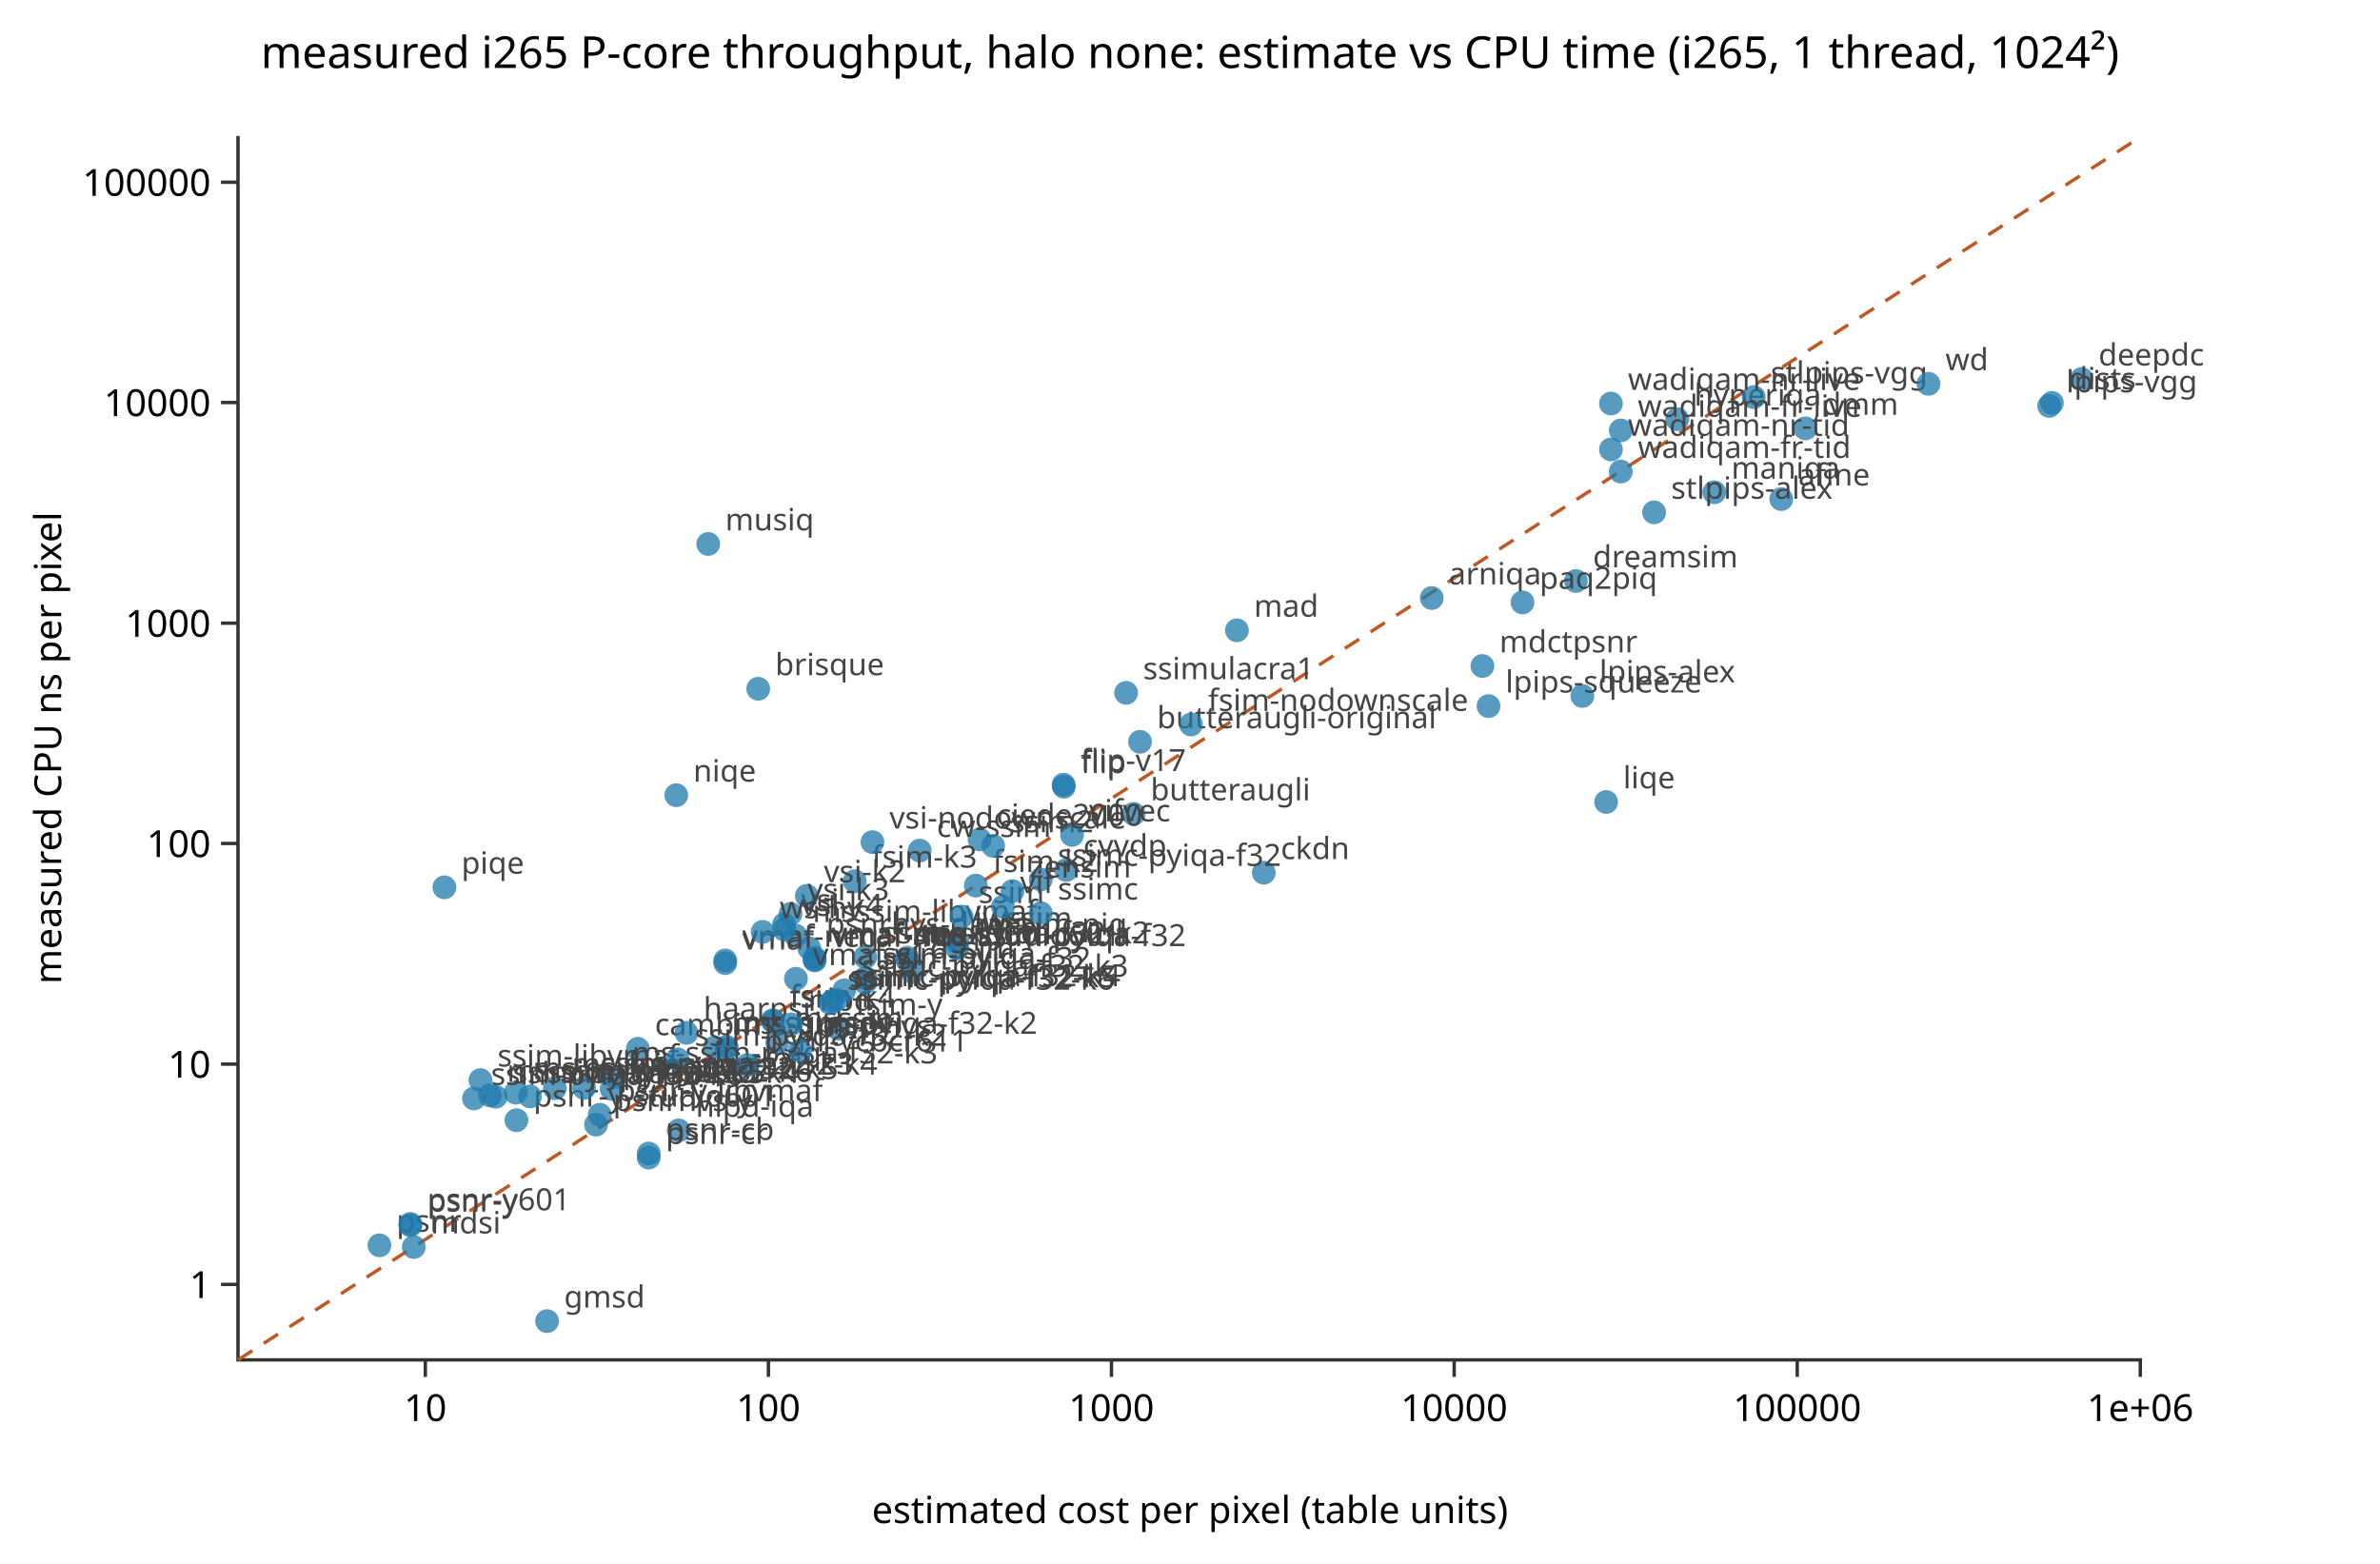
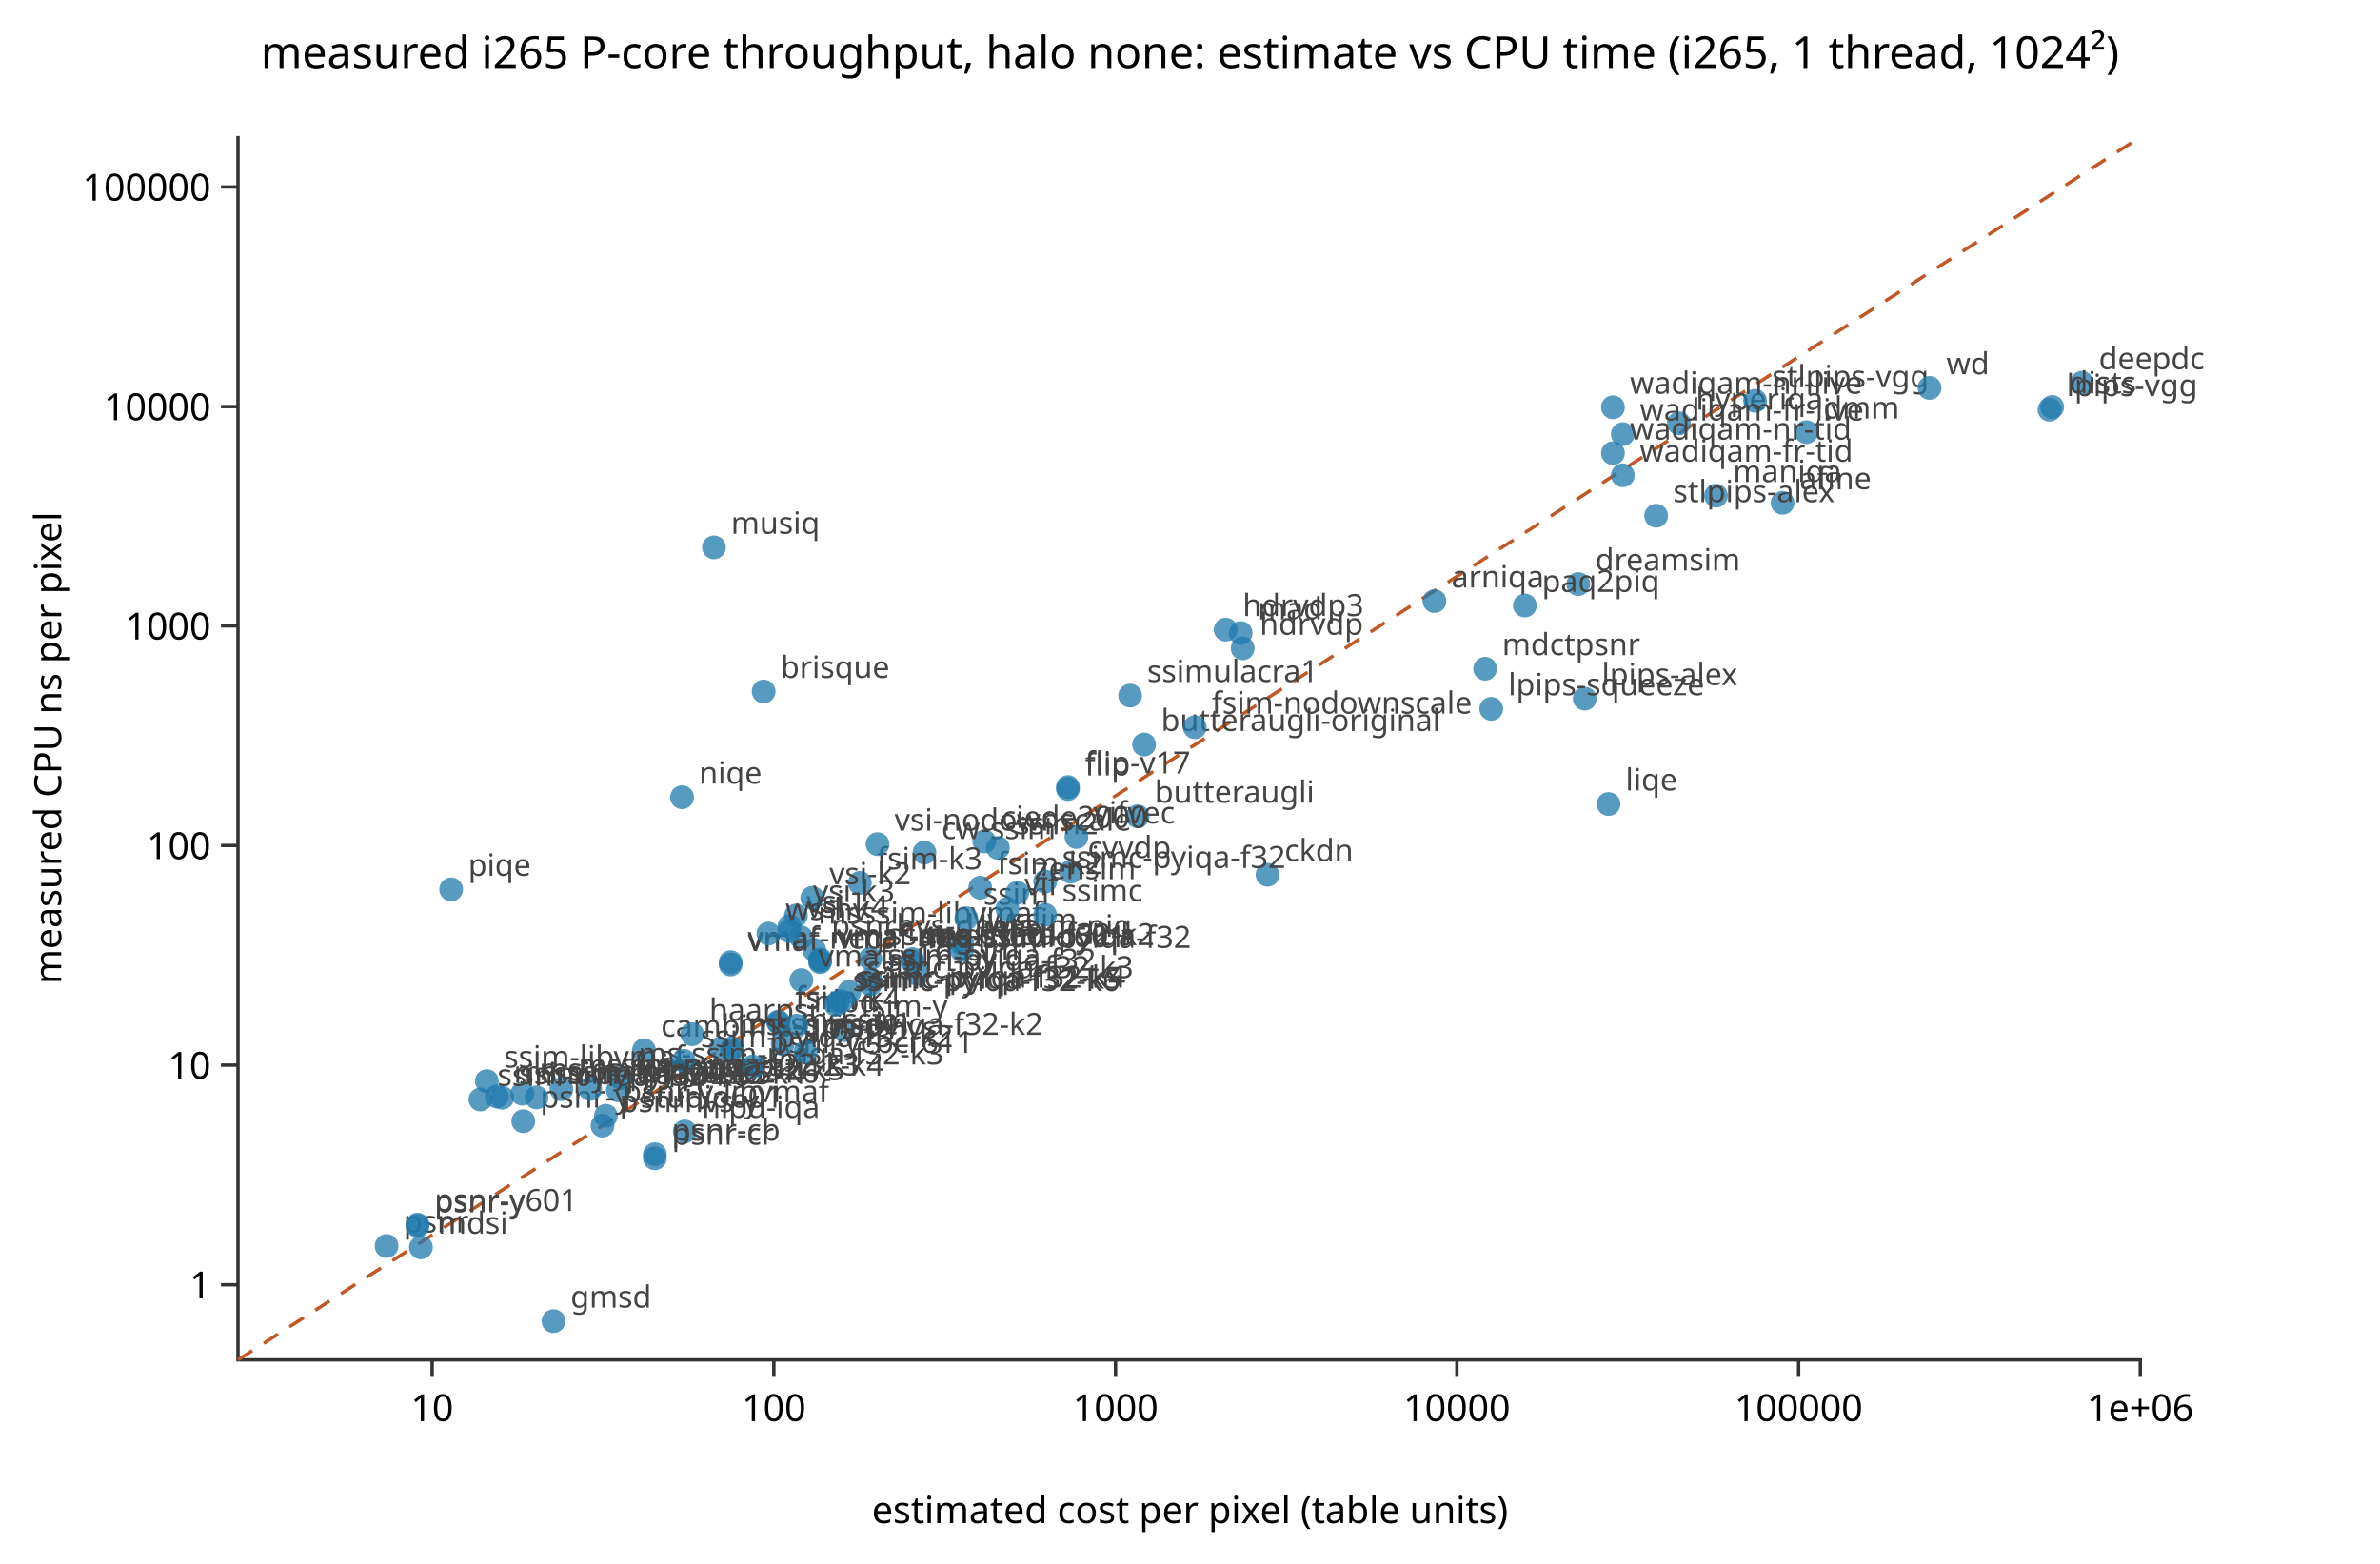
<svg xmlns="http://www.w3.org/2000/svg" viewBox="0 0 700 460" font-family="sans-serif" font-size="11">
  <rect width="700" height="460" fill="white" />
  <text x="350" y="20" text-anchor="middle" font-size="13">measured i265 P-core throughput, halo none: estimate vs CPU time (i265, 1 thread, 1024²)</text>
  <path d="M70 40V400H630" fill="none" stroke="#333" />
-   <path d="M125.1 400v5" stroke="#333" />
-   <text x="125.1" y="418" text-anchor="middle">10</text>
-   <path d="M226.0 400v5" stroke="#333" />
-   <text x="226.0" y="418" text-anchor="middle">100</text>
-   <path d="M326.9 400v5" stroke="#333" />
-   <text x="326.9" y="418" text-anchor="middle">1000</text>
-   <path d="M427.7 400v5" stroke="#333" />
-   <text x="427.7" y="418" text-anchor="middle">10000</text>
-   <path d="M528.6 400v5" stroke="#333" />
-   <text x="528.6" y="418" text-anchor="middle">100000</text>
+   <path d="M127.1 400v5" stroke="#333" />
+   <text x="127.1" y="418" text-anchor="middle">10</text>
+   <path d="M227.6 400v5" stroke="#333" />
+   <text x="227.6" y="418" text-anchor="middle">100</text>
+   <path d="M328.1 400v5" stroke="#333" />
+   <text x="328.1" y="418" text-anchor="middle">1000</text>
+   <path d="M428.5 400v5" stroke="#333" />
+   <text x="428.5" y="418" text-anchor="middle">10000</text>
+   <path d="M529.0 400v5" stroke="#333" />
+   <text x="529.0" y="418" text-anchor="middle">100000</text>
  <path d="M629.5 400v5" stroke="#333" />
  <text x="629.5" y="418" text-anchor="middle">1e+06</text>
-   <path d="M65 377.8h5" stroke="#333" />
-   <text x="62" y="381.8" text-anchor="end">1</text>
-   <path d="M65 313.0h5" stroke="#333" />
-   <text x="62" y="317.0" text-anchor="end">10</text>
-   <path d="M65 248.1h5" stroke="#333" />
-   <text x="62" y="252.1" text-anchor="end">100</text>
-   <path d="M65 183.3h5" stroke="#333" />
-   <text x="62" y="187.3" text-anchor="end">1000</text>
-   <path d="M65 118.4h5" stroke="#333" />
-   <text x="62" y="122.4" text-anchor="end">10000</text>
-   <path d="M65 53.6h5" stroke="#333" />
-   <text x="62" y="57.6" text-anchor="end">100000</text>
+   <path d="M65 377.9h5" stroke="#333" />
+   <text x="62" y="381.9" text-anchor="end">1</text>
+   <path d="M65 313.3h5" stroke="#333" />
+   <text x="62" y="317.3" text-anchor="end">10</text>
+   <path d="M65 248.7h5" stroke="#333" />
+   <text x="62" y="252.7" text-anchor="end">100</text>
+   <path d="M65 184.1h5" stroke="#333" />
+   <text x="62" y="188.1" text-anchor="end">1000</text>
+   <path d="M65 119.6h5" stroke="#333" />
+   <text x="62" y="123.6" text-anchor="end">10000</text>
+   <path d="M65 55.0h5" stroke="#333" />
+   <text x="62" y="59.0" text-anchor="end">100000</text>
  <path d="M70.0 400.0L630.0 40.0" stroke="#bf5825" stroke-dasharray="5 4" />
-   <circle cx="523.9" cy="146.8" r="3.5" fill="#2179ac" fill-opacity=".75" />
-   <text x="528.9" y="142.8" font-size="9" fill="#444">afine</text>
-   <circle cx="421.1" cy="175.9" r="3.5" fill="#2179ac" fill-opacity=".75" />
-   <text x="426.1" y="171.9" font-size="9" fill="#444">arniqa</text>
-   <circle cx="223.0" cy="202.6" r="3.5" fill="#2179ac" fill-opacity=".75" />
-   <text x="228.0" y="198.6" font-size="9" fill="#444">brisque</text>
-   <circle cx="333.4" cy="239.4" r="3.5" fill="#2179ac" fill-opacity=".75" />
-   <text x="338.4" y="235.4" font-size="9" fill="#444">butteraugli</text>
-   <circle cx="335.3" cy="218.2" r="3.5" fill="#2179ac" fill-opacity=".75" />
-   <text x="340.3" y="214.2" font-size="9" fill="#444">butteraugli-original</text>
-   <circle cx="187.6" cy="308.5" r="3.5" fill="#2179ac" fill-opacity=".75" />
-   <text x="192.6" y="304.5" font-size="9" fill="#444">cambi</text>
-   <circle cx="288.1" cy="246.9" r="3.5" fill="#2179ac" fill-opacity=".75" />
-   <text x="293.1" y="242.9" font-size="9" fill="#444">ciede2000</text>
-   <circle cx="371.7" cy="256.7" r="3.5" fill="#2179ac" fill-opacity=".75" />
-   <text x="376.7" y="252.7" font-size="9" fill="#444">ckdn</text>
-   <circle cx="313.6" cy="255.9" r="3.5" fill="#2179ac" fill-opacity=".75" />
-   <text x="318.6" y="251.9" font-size="9" fill="#444">cvvdp</text>
-   <circle cx="270.5" cy="250.2" r="3.5" fill="#2179ac" fill-opacity=".75" />
-   <text x="275.5" y="246.2" font-size="9" fill="#444">cw-ssim</text>
-   <circle cx="612.2" cy="111.5" r="3.5" fill="#2179ac" fill-opacity=".75" />
-   <text x="617.2" y="107.5" font-size="9" fill="#444">deepdc</text>
-   <circle cx="603.5" cy="118.5" r="3.5" fill="#2179ac" fill-opacity=".75" />
-   <text x="608.5" y="114.5" font-size="9" fill="#444">dists</text>
-   <circle cx="531.0" cy="126.0" r="3.5" fill="#2179ac" fill-opacity=".75" />
-   <text x="536.0" y="122.0" font-size="9" fill="#444">dmm</text>
-   <circle cx="463.5" cy="170.9" r="3.5" fill="#2179ac" fill-opacity=".75" />
-   <text x="468.5" y="166.9" font-size="9" fill="#444">dreamsim</text>
-   <circle cx="268.5" cy="286.0" r="3.5" fill="#2179ac" fill-opacity=".75" />
-   <text x="273.5" y="282.0" font-size="9" fill="#444">dssim</text>
-   <circle cx="312.9" cy="231.4" r="3.5" fill="#2179ac" fill-opacity=".75" />
-   <text x="317.9" y="227.4" font-size="9" fill="#444">flip</text>
-   <circle cx="312.8" cy="230.8" r="3.5" fill="#2179ac" fill-opacity=".75" />
-   <text x="317.8" y="226.8" font-size="9" fill="#444">flip-v17</text>
-   <circle cx="227.3" cy="300.1" r="3.5" fill="#2179ac" fill-opacity=".75" />
-   <text x="232.3" y="296.1" font-size="9" fill="#444">fsim</text>
-   <circle cx="287.0" cy="260.5" r="3.5" fill="#2179ac" fill-opacity=".75" />
-   <text x="292.0" y="256.5" font-size="9" fill="#444">fsim-k2</text>
-   <circle cx="251.4" cy="259.2" r="3.5" fill="#2179ac" fill-opacity=".75" />
-   <text x="256.4" y="255.2" font-size="9" fill="#444">fsim-k3</text>
-   <circle cx="227.3" cy="300.4" r="3.5" fill="#2179ac" fill-opacity=".75" />
-   <text x="232.3" y="296.4" font-size="9" fill="#444">fsim-k4</text>
-   <circle cx="350.3" cy="213.1" r="3.5" fill="#2179ac" fill-opacity=".75" />
-   <text x="355.3" y="209.1" font-size="9" fill="#444">fsim-nodownscale</text>
-   <circle cx="246.6" cy="302.6" r="3.5" fill="#2179ac" fill-opacity=".75" />
-   <text x="251.6" y="298.6" font-size="9" fill="#444">fsim-y</text>
-   <circle cx="160.9" cy="388.6" r="3.5" fill="#2179ac" fill-opacity=".75" />
-   <text x="165.9" y="384.6" font-size="9" fill="#444">gmsd</text>
-   <circle cx="201.9" cy="303.8" r="3.5" fill="#2179ac" fill-opacity=".75" />
-   <text x="206.9" y="299.8" font-size="9" fill="#444">haarpsi</text>
-   <circle cx="179.9" cy="320.3" r="3.5" fill="#2179ac" fill-opacity=".75" />
-   <text x="184.9" y="316.3" font-size="9" fill="#444">haarpsi-y</text>
-   <circle cx="493.3" cy="123.3" r="3.5" fill="#2179ac" fill-opacity=".75" />
-   <text x="498.3" y="119.3" font-size="9" fill="#444">hyperiqa</text>
-   <circle cx="281.6" cy="277.2" r="3.5" fill="#2179ac" fill-opacity=".75" />
-   <text x="286.6" y="273.2" font-size="9" fill="#444">iwssim</text>
-   <circle cx="281.5" cy="279.0" r="3.5" fill="#2179ac" fill-opacity=".75" />
-   <text x="286.5" y="275.0" font-size="9" fill="#444">iwssim-piq</text>
-   <circle cx="472.4" cy="235.9" r="3.5" fill="#2179ac" fill-opacity=".75" />
-   <text x="477.4" y="231.9" font-size="9" fill="#444">liqe</text>
-   <circle cx="465.4" cy="204.7" r="3.5" fill="#2179ac" fill-opacity=".75" />
-   <text x="470.4" y="200.7" font-size="9" fill="#444">lpips-alex</text>
-   <circle cx="437.8" cy="207.7" r="3.5" fill="#2179ac" fill-opacity=".75" />
-   <text x="442.8" y="203.7" font-size="9" fill="#444">lpips-squeeze</text>
-   <circle cx="602.7" cy="119.4" r="3.5" fill="#2179ac" fill-opacity=".75" />
-   <text x="607.7" y="115.4" font-size="9" fill="#444">lpips-vgg</text>
-   <circle cx="363.8" cy="185.4" r="3.5" fill="#2179ac" fill-opacity=".75" />
-   <text x="368.8" y="181.4" font-size="9" fill="#444">mad</text>
-   <circle cx="504.2" cy="144.8" r="3.5" fill="#2179ac" fill-opacity=".75" />
-   <text x="509.2" y="140.8" font-size="9" fill="#444">maniqa</text>
-   <circle cx="436.0" cy="195.9" r="3.5" fill="#2179ac" fill-opacity=".75" />
-   <text x="441.0" y="191.9" font-size="9" fill="#444">mdctpsnr</text>
-   <circle cx="121.7" cy="366.8" r="3.5" fill="#2179ac" fill-opacity=".75" />
-   <text x="126.7" y="362.8" font-size="9" fill="#444">mdsi</text>
-   <circle cx="213.7" cy="308.5" r="3.5" fill="#2179ac" fill-opacity=".75" />
-   <text x="218.7" y="304.5" font-size="9" fill="#444">ms-gmsd</text>
-   <circle cx="213.7" cy="307.9" r="3.5" fill="#2179ac" fill-opacity=".75" />
-   <text x="218.7" y="303.9" font-size="9" fill="#444">ms-gmsdc</text>
-   <circle cx="266.8" cy="281.7" r="3.5" fill="#2179ac" fill-opacity=".75" />
-   <text x="271.8" y="277.7" font-size="9" fill="#444">ms-ssim-pyiqa</text>
-   <circle cx="266.8" cy="282.3" r="3.5" fill="#2179ac" fill-opacity=".75" />
-   <text x="271.8" y="278.3" font-size="9" fill="#444">ms-ssim-pyiqa-f32</text>
-   <circle cx="210.2" cy="308.1" r="3.5" fill="#2179ac" fill-opacity=".75" />
-   <text x="215.2" y="304.1" font-size="9" fill="#444">ms-ssim-pyiqa-f32-k2</text>
-   <circle cx="180.9" cy="316.8" r="3.5" fill="#2179ac" fill-opacity=".75" />
-   <text x="185.9" y="312.8" font-size="9" fill="#444">ms-ssim-pyiqa-f32-k3</text>
-   <circle cx="163.2" cy="320.1" r="3.5" fill="#2179ac" fill-opacity=".75" />
-   <text x="168.2" y="316.1" font-size="9" fill="#444">ms-ssim-pyiqa-f32-k4</text>
-   <circle cx="151.7" cy="321.4" r="3.5" fill="#2179ac" fill-opacity=".75" />
-   <text x="156.7" y="317.4" font-size="9" fill="#444">ms-ssim-pyiqa-f32-k5</text>
-   <circle cx="144.1" cy="322.2" r="3.5" fill="#2179ac" fill-opacity=".75" />
-   <text x="149.1" y="318.2" font-size="9" fill="#444">ms-ssim-pyiqa-f32-k6</text>
-   <circle cx="228.6" cy="306.7" r="3.5" fill="#2179ac" fill-opacity=".75" />
-   <text x="233.6" y="302.7" font-size="9" fill="#444">msssim</text>
-   <circle cx="234.0" cy="275.2" r="3.5" fill="#2179ac" fill-opacity=".75" />
-   <text x="239.0" y="271.2" font-size="9" fill="#444">msssim-libvmaf</text>
-   <circle cx="208.3" cy="160.0" r="3.5" fill="#2179ac" fill-opacity=".75" />
-   <text x="213.3" y="156.0" font-size="9" fill="#444">musiq</text>
-   <circle cx="198.9" cy="233.9" r="3.5" fill="#2179ac" fill-opacity=".75" />
-   <text x="203.9" y="229.9" font-size="9" fill="#444">niqe</text>
-   <circle cx="232.7" cy="301.3" r="3.5" fill="#2179ac" fill-opacity=".75" />
-   <text x="237.7" y="297.3" font-size="9" fill="#444">nlpd</text>
-   <circle cx="199.6" cy="332.5" r="3.5" fill="#2179ac" fill-opacity=".75" />
-   <text x="204.6" y="328.5" font-size="9" fill="#444">nlpd-iqa</text>
-   <circle cx="447.8" cy="177.2" r="3.5" fill="#2179ac" fill-opacity=".75" />
-   <text x="452.8" y="173.2" font-size="9" fill="#444">paq2piq</text>
-   <circle cx="130.7" cy="261.0" r="3.5" fill="#2179ac" fill-opacity=".75" />
-   <text x="135.7" y="257.0" font-size="9" fill="#444">piqe</text>
-   <circle cx="111.6" cy="366.3" r="3.5" fill="#2179ac" fill-opacity=".75" />
-   <text x="116.6" y="362.3" font-size="9" fill="#444">psnr</text>
-   <circle cx="190.8" cy="339.3" r="3.5" fill="#2179ac" fill-opacity=".75" />
-   <text x="195.8" y="335.3" font-size="9" fill="#444">psnr-cb</text>
-   <circle cx="190.8" cy="340.5" r="3.5" fill="#2179ac" fill-opacity=".75" />
-   <text x="195.8" y="336.5" font-size="9" fill="#444">psnr-cr</text>
-   <circle cx="120.7" cy="360.4" r="3.5" fill="#2179ac" fill-opacity=".75" />
-   <text x="125.7" y="356.4" font-size="9" fill="#444">psnr-y</text>
-   <circle cx="176.4" cy="327.9" r="3.5" fill="#2179ac" fill-opacity=".75" />
-   <text x="181.4" y="323.9" font-size="9" fill="#444">psnr-y-libvmaf</text>
-   <circle cx="151.9" cy="329.5" r="3.5" fill="#2179ac" fill-opacity=".75" />
-   <text x="156.9" y="325.5" font-size="9" fill="#444">psnr-y-studio601</text>
-   <circle cx="120.7" cy="360.0" r="3.5" fill="#2179ac" fill-opacity=".75" />
-   <text x="125.7" y="356.0" font-size="9" fill="#444">psnr-y601</text>
-   <circle cx="219.8" cy="313.3" r="3.5" fill="#2179ac" fill-opacity=".75" />
-   <text x="224.8" y="309.3" font-size="9" fill="#444">psnr-ycbcr611</text>
-   <circle cx="235.3" cy="309.0" r="3.5" fill="#2179ac" fill-opacity=".75" />
-   <text x="240.3" y="305.0" font-size="9" fill="#444">psnrhvs</text>
-   <circle cx="238.0" cy="278.9" r="3.5" fill="#2179ac" fill-opacity=".75" />
-   <text x="243.0" y="274.9" font-size="9" fill="#444">psnrhvs-daala</text>
-   <circle cx="175.3" cy="330.8" r="3.5" fill="#2179ac" fill-opacity=".75" />
-   <text x="180.3" y="326.8" font-size="9" fill="#444">psnrhvs-y</text>
-   <circle cx="282.8" cy="269.6" r="3.5" fill="#2179ac" fill-opacity=".75" />
-   <text x="287.8" y="265.6" font-size="9" fill="#444">ssim</text>
-   <circle cx="141.3" cy="317.7" r="3.5" fill="#2179ac" fill-opacity=".75" />
-   <text x="146.3" y="313.7" font-size="9" fill="#444">ssim-libvmaf</text>
-   <circle cx="254.5" cy="287.7" r="3.5" fill="#2179ac" fill-opacity=".75" />
-   <text x="259.5" y="283.7" font-size="9" fill="#444">ssim-pyiqa</text>
-   <circle cx="254.5" cy="289.0" r="3.5" fill="#2179ac" fill-opacity=".75" />
-   <text x="259.5" y="285.0" font-size="9" fill="#444">ssim-pyiqa-f32</text>
-   <circle cx="199.3" cy="311.6" r="3.5" fill="#2179ac" fill-opacity=".75" />
-   <text x="204.3" y="307.6" font-size="9" fill="#444">ssim-pyiqa-f32-k2</text>
-   <circle cx="171.8" cy="320.0" r="3.5" fill="#2179ac" fill-opacity=".75" />
-   <text x="176.8" y="316.0" font-size="9" fill="#444">ssim-pyiqa-f32-k3</text>
-   <circle cx="155.9" cy="322.5" r="3.5" fill="#2179ac" fill-opacity=".75" />
-   <text x="160.9" y="318.5" font-size="9" fill="#444">ssim-pyiqa-f32-k4</text>
-   <circle cx="145.8" cy="322.6" r="3.5" fill="#2179ac" fill-opacity=".75" />
-   <text x="150.8" y="318.6" font-size="9" fill="#444">ssim-pyiqa-f32-k5</text>
-   <circle cx="139.4" cy="323.1" r="3.5" fill="#2179ac" fill-opacity=".75" />
-   <text x="144.4" y="319.1" font-size="9" fill="#444">ssim-pyiqa-f32-k6</text>
-   <circle cx="292.1" cy="248.8" r="3.5" fill="#2179ac" fill-opacity=".75" />
-   <text x="297.1" y="244.8" font-size="9" fill="#444">ssim2</text>
-   <circle cx="306.1" cy="268.6" r="3.5" fill="#2179ac" fill-opacity=".75" />
-   <text x="311.1" y="264.6" font-size="9" fill="#444">ssimc</text>
-   <circle cx="306.1" cy="258.7" r="3.5" fill="#2179ac" fill-opacity=".75" />
-   <text x="311.1" y="254.7" font-size="9" fill="#444">ssimc-pyiqa-f32</text>
-   <circle cx="254.5" cy="281.5" r="3.5" fill="#2179ac" fill-opacity=".75" />
-   <text x="259.5" y="277.5" font-size="9" fill="#444">ssimc-pyiqa-f32-k2</text>
-   <circle cx="248.3" cy="291.3" r="3.5" fill="#2179ac" fill-opacity=".75" />
-   <text x="253.3" y="287.3" font-size="9" fill="#444">ssimc-pyiqa-f32-k3</text>
-   <circle cx="246.0" cy="294.1" r="3.5" fill="#2179ac" fill-opacity=".75" />
-   <text x="251.0" y="290.1" font-size="9" fill="#444">ssimc-pyiqa-f32-k4</text>
-   <circle cx="244.8" cy="294.4" r="3.5" fill="#2179ac" fill-opacity=".75" />
-   <text x="249.8" y="290.4" font-size="9" fill="#444">ssimc-pyiqa-f32-k5</text>
-   <circle cx="244.2" cy="295.1" r="3.5" fill="#2179ac" fill-opacity=".75" />
-   <text x="249.2" y="291.1" font-size="9" fill="#444">ssimc-pyiqa-f32-k6</text>
-   <circle cx="331.2" cy="203.8" r="3.5" fill="#2179ac" fill-opacity=".75" />
-   <text x="336.2" y="199.8" font-size="9" fill="#444">ssimulacra1</text>
-   <circle cx="486.5" cy="150.7" r="3.5" fill="#2179ac" fill-opacity=".75" />
-   <text x="491.5" y="146.7" font-size="9" fill="#444">stlpips-alex</text>
-   <circle cx="515.8" cy="116.8" r="3.5" fill="#2179ac" fill-opacity=".75" />
-   <text x="520.8" y="112.8" font-size="9" fill="#444">stlpips-vgg</text>
-   <circle cx="295.0" cy="266.7" r="3.5" fill="#2179ac" fill-opacity=".75" />
-   <text x="300.0" y="262.7" font-size="9" fill="#444">vif</text>
-   <circle cx="315.3" cy="245.6" r="3.5" fill="#2179ac" fill-opacity=".75" />
-   <text x="320.3" y="241.6" font-size="9" fill="#444">vifvec</text>
-   <circle cx="213.3" cy="283.3" r="3.5" fill="#2179ac" fill-opacity=".75" />
-   <text x="218.3" y="279.3" font-size="9" fill="#444">vmaf</text>
-   <circle cx="239.6" cy="282.5" r="3.5" fill="#2179ac" fill-opacity=".75" />
-   <text x="244.6" y="278.5" font-size="9" fill="#444">vmaf-4k</text>
-   <circle cx="213.3" cy="282.5" r="3.5" fill="#2179ac" fill-opacity=".75" />
-   <text x="218.3" y="278.5" font-size="9" fill="#444">vmaf-neg</text>
-   <circle cx="239.6" cy="282.2" r="3.5" fill="#2179ac" fill-opacity=".75" />
-   <text x="244.6" y="278.2" font-size="9" fill="#444">vmaf-neg-studio601</text>
-   <circle cx="239.6" cy="281.7" r="3.5" fill="#2179ac" fill-opacity=".75" />
-   <text x="244.6" y="277.7" font-size="9" fill="#444">vmaf-studio601</text>
-   <circle cx="234.1" cy="287.9" r="3.5" fill="#2179ac" fill-opacity=".75" />
-   <text x="239.1" y="283.9" font-size="9" fill="#444">vmaf-v1</text>
-   <circle cx="230.6" cy="271.9" r="3.5" fill="#2179ac" fill-opacity=".75" />
-   <text x="235.6" y="267.9" font-size="9" fill="#444">vsi</text>
-   <circle cx="237.3" cy="263.5" r="3.5" fill="#2179ac" fill-opacity=".75" />
-   <text x="242.3" y="259.5" font-size="9" fill="#444">vsi-k2</text>
-   <circle cx="232.5" cy="268.8" r="3.5" fill="#2179ac" fill-opacity=".75" />
-   <text x="237.5" y="264.8" font-size="9" fill="#444">vsi-k3</text>
-   <circle cx="230.6" cy="273.4" r="3.5" fill="#2179ac" fill-opacity=".75" />
-   <text x="235.6" y="269.4" font-size="9" fill="#444">vsi-k4</text>
-   <circle cx="256.6" cy="247.7" r="3.5" fill="#2179ac" fill-opacity=".75" />
-   <text x="261.6" y="243.7" font-size="9" fill="#444">vsi-nodownscale</text>
-   <circle cx="476.7" cy="126.6" r="3.5" fill="#2179ac" fill-opacity=".75" />
-   <text x="481.7" y="122.6" font-size="9" fill="#444">wadiqam-fr-live</text>
-   <circle cx="476.7" cy="138.7" r="3.5" fill="#2179ac" fill-opacity=".75" />
-   <text x="481.7" y="134.7" font-size="9" fill="#444">wadiqam-fr-tid</text>
-   <circle cx="473.8" cy="118.7" r="3.5" fill="#2179ac" fill-opacity=".75" />
-   <text x="478.8" y="114.7" font-size="9" fill="#444">wadiqam-nr-live</text>
-   <circle cx="473.8" cy="132.2" r="3.5" fill="#2179ac" fill-opacity=".75" />
-   <text x="478.8" y="128.2" font-size="9" fill="#444">wadiqam-nr-tid</text>
-   <circle cx="567.2" cy="112.9" r="3.5" fill="#2179ac" fill-opacity=".75" />
-   <text x="572.2" y="108.9" font-size="9" fill="#444">wd</text>
-   <circle cx="224.3" cy="274.1" r="3.5" fill="#2179ac" fill-opacity=".75" />
-   <text x="229.3" y="270.1" font-size="9" fill="#444">ws-hv</text>
-   <circle cx="297.8" cy="262.1" r="3.5" fill="#2179ac" fill-opacity=".75" />
-   <text x="302.8" y="258.1" font-size="9" fill="#444">zensim</text>
+   <circle cx="524.3" cy="147.9" r="3.5" fill="#2179ac" fill-opacity=".75" />
+   <text x="529.3" y="143.9" font-size="9" fill="#444">afine</text>
+   <circle cx="421.9" cy="176.8" r="3.5" fill="#2179ac" fill-opacity=".75" />
+   <text x="426.9" y="172.8" font-size="9" fill="#444">arniqa</text>
+   <circle cx="224.6" cy="203.4" r="3.5" fill="#2179ac" fill-opacity=".75" />
+   <text x="229.6" y="199.4" font-size="9" fill="#444">brisque</text>
+   <circle cx="334.6" cy="240.1" r="3.5" fill="#2179ac" fill-opacity=".75" />
+   <text x="339.6" y="236.1" font-size="9" fill="#444">butteraugli</text>
+   <circle cx="336.5" cy="219.0" r="3.5" fill="#2179ac" fill-opacity=".75" />
+   <text x="341.5" y="215.0" font-size="9" fill="#444">butteraugli-original</text>
+   <circle cx="189.4" cy="308.9" r="3.5" fill="#2179ac" fill-opacity=".75" />
+   <text x="194.4" y="304.9" font-size="9" fill="#444">cambi</text>
+   <circle cx="289.5" cy="247.5" r="3.5" fill="#2179ac" fill-opacity=".75" />
+   <text x="294.5" y="243.5" font-size="9" fill="#444">ciede2000</text>
+   <circle cx="372.8" cy="257.3" r="3.5" fill="#2179ac" fill-opacity=".75" />
+   <text x="377.8" y="253.3" font-size="9" fill="#444">ckdn</text>
+   <circle cx="314.9" cy="256.4" r="3.5" fill="#2179ac" fill-opacity=".75" />
+   <text x="319.9" y="252.4" font-size="9" fill="#444">cvvdp</text>
+   <circle cx="271.9" cy="250.8" r="3.5" fill="#2179ac" fill-opacity=".75" />
+   <text x="276.9" y="246.8" font-size="9" fill="#444">cw-ssim</text>
+   <circle cx="612.3" cy="112.6" r="3.5" fill="#2179ac" fill-opacity=".75" />
+   <text x="617.3" y="108.6" font-size="9" fill="#444">deepdc</text>
+   <circle cx="603.6" cy="119.7" r="3.5" fill="#2179ac" fill-opacity=".75" />
+   <text x="608.6" y="115.7" font-size="9" fill="#444">dists</text>
+   <circle cx="531.3" cy="127.1" r="3.5" fill="#2179ac" fill-opacity=".75" />
+   <text x="536.3" y="123.1" font-size="9" fill="#444">dmm</text>
+   <circle cx="464.2" cy="171.8" r="3.5" fill="#2179ac" fill-opacity=".75" />
+   <text x="469.2" y="167.8" font-size="9" fill="#444">dreamsim</text>
+   <circle cx="269.9" cy="286.5" r="3.5" fill="#2179ac" fill-opacity=".75" />
+   <text x="274.9" y="282.5" font-size="9" fill="#444">dssim</text>
+   <circle cx="314.1" cy="232.1" r="3.5" fill="#2179ac" fill-opacity=".75" />
+   <text x="319.1" y="228.1" font-size="9" fill="#444">flip</text>
+   <circle cx="314.1" cy="231.5" r="3.5" fill="#2179ac" fill-opacity=".75" />
+   <text x="319.1" y="227.5" font-size="9" fill="#444">flip-v17</text>
+   <circle cx="228.9" cy="300.5" r="3.5" fill="#2179ac" fill-opacity=".75" />
+   <text x="233.9" y="296.5" font-size="9" fill="#444">fsim</text>
+   <circle cx="288.3" cy="261.1" r="3.5" fill="#2179ac" fill-opacity=".75" />
+   <text x="293.3" y="257.1" font-size="9" fill="#444">fsim-k2</text>
+   <circle cx="252.9" cy="259.7" r="3.5" fill="#2179ac" fill-opacity=".75" />
+   <text x="257.9" y="255.7" font-size="9" fill="#444">fsim-k3</text>
+   <circle cx="228.9" cy="300.8" r="3.5" fill="#2179ac" fill-opacity=".75" />
+   <text x="233.9" y="296.8" font-size="9" fill="#444">fsim-k4</text>
+   <circle cx="351.4" cy="213.9" r="3.5" fill="#2179ac" fill-opacity=".75" />
+   <text x="356.4" y="209.9" font-size="9" fill="#444">fsim-nodownscale</text>
+   <circle cx="248.1" cy="303.0" r="3.5" fill="#2179ac" fill-opacity=".75" />
+   <text x="253.1" y="299.0" font-size="9" fill="#444">fsim-y</text>
+   <circle cx="162.8" cy="388.6" r="3.5" fill="#2179ac" fill-opacity=".75" />
+   <text x="167.8" y="384.6" font-size="9" fill="#444">gmsd</text>
+   <circle cx="203.6" cy="304.2" r="3.5" fill="#2179ac" fill-opacity=".75" />
+   <text x="208.6" y="300.2" font-size="9" fill="#444">haarpsi</text>
+   <circle cx="181.7" cy="320.7" r="3.5" fill="#2179ac" fill-opacity=".75" />
+   <text x="186.7" y="316.7" font-size="9" fill="#444">haarpsi-y</text>
+   <circle cx="365.5" cy="190.7" r="3.5" fill="#2179ac" fill-opacity=".75" />
+   <text x="370.5" y="186.7" font-size="9" fill="#444">hdrvdp</text>
+   <circle cx="360.5" cy="185.2" r="3.5" fill="#2179ac" fill-opacity=".75" />
+   <text x="365.5" y="181.2" font-size="9" fill="#444">hdrvdp3</text>
+   <circle cx="493.8" cy="124.5" r="3.5" fill="#2179ac" fill-opacity=".75" />
+   <text x="498.8" y="120.5" font-size="9" fill="#444">hyperiqa</text>
+   <circle cx="283.0" cy="277.6" r="3.5" fill="#2179ac" fill-opacity=".75" />
+   <text x="288.0" y="273.6" font-size="9" fill="#444">iwssim</text>
+   <circle cx="282.9" cy="279.5" r="3.5" fill="#2179ac" fill-opacity=".75" />
+   <text x="287.9" y="275.5" font-size="9" fill="#444">iwssim-piq</text>
+   <circle cx="473.1" cy="236.5" r="3.5" fill="#2179ac" fill-opacity=".75" />
+   <text x="478.1" y="232.5" font-size="9" fill="#444">liqe</text>
+   <circle cx="466.1" cy="205.5" r="3.5" fill="#2179ac" fill-opacity=".75" />
+   <text x="471.1" y="201.5" font-size="9" fill="#444">lpips-alex</text>
+   <circle cx="438.6" cy="208.5" r="3.5" fill="#2179ac" fill-opacity=".75" />
+   <text x="443.6" y="204.5" font-size="9" fill="#444">lpips-squeeze</text>
+   <circle cx="602.8" cy="120.5" r="3.5" fill="#2179ac" fill-opacity=".75" />
+   <text x="607.8" y="116.5" font-size="9" fill="#444">lpips-vgg</text>
+   <circle cx="364.9" cy="186.2" r="3.5" fill="#2179ac" fill-opacity=".75" />
+   <text x="369.9" y="182.2" font-size="9" fill="#444">mad</text>
+   <circle cx="504.7" cy="145.8" r="3.5" fill="#2179ac" fill-opacity=".75" />
+   <text x="509.7" y="141.8" font-size="9" fill="#444">maniqa</text>
+   <circle cx="436.8" cy="196.7" r="3.5" fill="#2179ac" fill-opacity=".75" />
+   <text x="441.8" y="192.7" font-size="9" fill="#444">mdctpsnr</text>
+   <circle cx="123.8" cy="366.9" r="3.5" fill="#2179ac" fill-opacity=".75" />
+   <text x="128.8" y="362.9" font-size="9" fill="#444">mdsi</text>
+   <circle cx="215.3" cy="308.9" r="3.5" fill="#2179ac" fill-opacity=".75" />
+   <text x="220.3" y="304.9" font-size="9" fill="#444">ms-gmsd</text>
+   <circle cx="215.3" cy="308.3" r="3.5" fill="#2179ac" fill-opacity=".75" />
+   <text x="220.3" y="304.3" font-size="9" fill="#444">ms-gmsdc</text>
+   <circle cx="268.3" cy="282.1" r="3.5" fill="#2179ac" fill-opacity=".75" />
+   <text x="273.3" y="278.1" font-size="9" fill="#444">ms-ssim-pyiqa</text>
+   <circle cx="268.3" cy="282.8" r="3.5" fill="#2179ac" fill-opacity=".75" />
+   <text x="273.3" y="278.8" font-size="9" fill="#444">ms-ssim-pyiqa-f32</text>
+   <circle cx="211.9" cy="308.4" r="3.5" fill="#2179ac" fill-opacity=".75" />
+   <text x="216.9" y="304.4" font-size="9" fill="#444">ms-ssim-pyiqa-f32-k2</text>
+   <circle cx="182.7" cy="317.1" r="3.5" fill="#2179ac" fill-opacity=".75" />
+   <text x="187.7" y="313.1" font-size="9" fill="#444">ms-ssim-pyiqa-f32-k3</text>
+   <circle cx="165.1" cy="320.4" r="3.5" fill="#2179ac" fill-opacity=".75" />
+   <text x="170.1" y="316.4" font-size="9" fill="#444">ms-ssim-pyiqa-f32-k4</text>
+   <circle cx="153.6" cy="321.7" r="3.5" fill="#2179ac" fill-opacity=".75" />
+   <text x="158.6" y="317.7" font-size="9" fill="#444">ms-ssim-pyiqa-f32-k5</text>
+   <circle cx="146.1" cy="322.5" r="3.5" fill="#2179ac" fill-opacity=".75" />
+   <text x="151.1" y="318.5" font-size="9" fill="#444">ms-ssim-pyiqa-f32-k6</text>
+   <circle cx="230.2" cy="307.1" r="3.5" fill="#2179ac" fill-opacity=".75" />
+   <text x="235.2" y="303.1" font-size="9" fill="#444">msssim</text>
+   <circle cx="235.6" cy="275.7" r="3.5" fill="#2179ac" fill-opacity=".75" />
+   <text x="240.6" y="271.7" font-size="9" fill="#444">msssim-libvmaf</text>
+   <circle cx="210.0" cy="161.0" r="3.5" fill="#2179ac" fill-opacity=".75" />
+   <text x="215.0" y="157.0" font-size="9" fill="#444">musiq</text>
+   <circle cx="200.6" cy="234.5" r="3.5" fill="#2179ac" fill-opacity=".75" />
+   <text x="205.6" y="230.5" font-size="9" fill="#444">niqe</text>
+   <circle cx="234.3" cy="301.7" r="3.5" fill="#2179ac" fill-opacity=".75" />
+   <text x="239.3" y="297.7" font-size="9" fill="#444">nlpd</text>
+   <circle cx="201.4" cy="332.8" r="3.5" fill="#2179ac" fill-opacity=".75" />
+   <text x="206.4" y="328.8" font-size="9" fill="#444">nlpd-iqa</text>
+   <circle cx="448.5" cy="178.1" r="3.5" fill="#2179ac" fill-opacity=".75" />
+   <text x="453.5" y="174.1" font-size="9" fill="#444">paq2piq</text>
+   <circle cx="132.7" cy="261.6" r="3.5" fill="#2179ac" fill-opacity=".75" />
+   <text x="137.7" y="257.6" font-size="9" fill="#444">piqe</text>
+   <circle cx="113.7" cy="366.5" r="3.5" fill="#2179ac" fill-opacity=".75" />
+   <text x="118.7" y="362.5" font-size="9" fill="#444">psnr</text>
+   <circle cx="192.6" cy="339.5" r="3.5" fill="#2179ac" fill-opacity=".75" />
+   <text x="197.6" y="335.5" font-size="9" fill="#444">psnr-cb</text>
+   <circle cx="192.6" cy="340.7" r="3.5" fill="#2179ac" fill-opacity=".75" />
+   <text x="197.6" y="336.7" font-size="9" fill="#444">psnr-cr</text>
+   <circle cx="122.8" cy="360.6" r="3.5" fill="#2179ac" fill-opacity=".75" />
+   <text x="127.8" y="356.6" font-size="9" fill="#444">psnr-y</text>
+   <circle cx="178.2" cy="328.2" r="3.5" fill="#2179ac" fill-opacity=".75" />
+   <text x="183.2" y="324.2" font-size="9" fill="#444">psnr-y-libvmaf</text>
+   <circle cx="153.9" cy="329.8" r="3.5" fill="#2179ac" fill-opacity=".75" />
+   <text x="158.9" y="325.8" font-size="9" fill="#444">psnr-y-studio601</text>
+   <circle cx="122.8" cy="360.2" r="3.5" fill="#2179ac" fill-opacity=".75" />
+   <text x="127.8" y="356.2" font-size="9" fill="#444">psnr-y601</text>
+   <circle cx="221.4" cy="313.7" r="3.5" fill="#2179ac" fill-opacity=".75" />
+   <text x="226.4" y="309.7" font-size="9" fill="#444">psnr-ycbcr611</text>
+   <circle cx="236.9" cy="309.4" r="3.5" fill="#2179ac" fill-opacity=".75" />
+   <text x="241.9" y="305.4" font-size="9" fill="#444">psnrhvs</text>
+   <circle cx="239.5" cy="279.4" r="3.5" fill="#2179ac" fill-opacity=".75" />
+   <text x="244.5" y="275.4" font-size="9" fill="#444">psnrhvs-daala</text>
+   <circle cx="177.2" cy="331.1" r="3.5" fill="#2179ac" fill-opacity=".75" />
+   <text x="182.2" y="327.1" font-size="9" fill="#444">psnrhvs-y</text>
+   <circle cx="284.2" cy="270.1" r="3.5" fill="#2179ac" fill-opacity=".75" />
+   <text x="289.2" y="266.1" font-size="9" fill="#444">ssim</text>
+   <circle cx="143.2" cy="318.0" r="3.5" fill="#2179ac" fill-opacity=".75" />
+   <text x="148.2" y="314.0" font-size="9" fill="#444">ssim-libvmaf</text>
+   <circle cx="256.0" cy="288.1" r="3.5" fill="#2179ac" fill-opacity=".75" />
+   <text x="261.0" y="284.1" font-size="9" fill="#444">ssim-pyiqa</text>
+   <circle cx="256.0" cy="289.5" r="3.5" fill="#2179ac" fill-opacity=".75" />
+   <text x="261.0" y="285.5" font-size="9" fill="#444">ssim-pyiqa-f32</text>
+   <circle cx="201.1" cy="312.0" r="3.5" fill="#2179ac" fill-opacity=".75" />
+   <text x="206.1" y="308.0" font-size="9" fill="#444">ssim-pyiqa-f32-k2</text>
+   <circle cx="173.6" cy="320.3" r="3.5" fill="#2179ac" fill-opacity=".75" />
+   <text x="178.6" y="316.3" font-size="9" fill="#444">ssim-pyiqa-f32-k3</text>
+   <circle cx="157.8" cy="322.8" r="3.5" fill="#2179ac" fill-opacity=".75" />
+   <text x="162.8" y="318.8" font-size="9" fill="#444">ssim-pyiqa-f32-k4</text>
+   <circle cx="147.7" cy="322.9" r="3.5" fill="#2179ac" fill-opacity=".75" />
+   <text x="152.7" y="318.9" font-size="9" fill="#444">ssim-pyiqa-f32-k5</text>
+   <circle cx="141.3" cy="323.4" r="3.5" fill="#2179ac" fill-opacity=".75" />
+   <text x="146.3" y="319.4" font-size="9" fill="#444">ssim-pyiqa-f32-k6</text>
+   <circle cx="293.5" cy="249.4" r="3.5" fill="#2179ac" fill-opacity=".75" />
+   <text x="298.5" y="245.4" font-size="9" fill="#444">ssim2</text>
+   <circle cx="307.4" cy="269.1" r="3.5" fill="#2179ac" fill-opacity=".75" />
+   <text x="312.4" y="265.1" font-size="9" fill="#444">ssimc</text>
+   <circle cx="307.4" cy="259.3" r="3.5" fill="#2179ac" fill-opacity=".75" />
+   <text x="312.4" y="255.3" font-size="9" fill="#444">ssimc-pyiqa-f32</text>
+   <circle cx="256.0" cy="282.0" r="3.5" fill="#2179ac" fill-opacity=".75" />
+   <text x="261.0" y="278.0" font-size="9" fill="#444">ssimc-pyiqa-f32-k2</text>
+   <circle cx="249.8" cy="291.7" r="3.5" fill="#2179ac" fill-opacity=".75" />
+   <text x="254.8" y="287.7" font-size="9" fill="#444">ssimc-pyiqa-f32-k3</text>
+   <circle cx="247.5" cy="294.5" r="3.5" fill="#2179ac" fill-opacity=".75" />
+   <text x="252.5" y="290.5" font-size="9" fill="#444">ssimc-pyiqa-f32-k4</text>
+   <circle cx="246.4" cy="294.8" r="3.5" fill="#2179ac" fill-opacity=".75" />
+   <text x="251.4" y="290.8" font-size="9" fill="#444">ssimc-pyiqa-f32-k5</text>
+   <circle cx="245.8" cy="295.5" r="3.5" fill="#2179ac" fill-opacity=".75" />
+   <text x="250.8" y="291.5" font-size="9" fill="#444">ssimc-pyiqa-f32-k6</text>
+   <circle cx="332.4" cy="204.6" r="3.5" fill="#2179ac" fill-opacity=".75" />
+   <text x="337.4" y="200.6" font-size="9" fill="#444">ssimulacra1</text>
+   <circle cx="487.1" cy="151.7" r="3.5" fill="#2179ac" fill-opacity=".75" />
+   <text x="492.1" y="147.7" font-size="9" fill="#444">stlpips-alex</text>
+   <circle cx="516.2" cy="117.9" r="3.5" fill="#2179ac" fill-opacity=".75" />
+   <text x="521.2" y="113.9" font-size="9" fill="#444">stlpips-vgg</text>
+   <circle cx="296.3" cy="267.3" r="3.5" fill="#2179ac" fill-opacity=".75" />
+   <text x="301.3" y="263.3" font-size="9" fill="#444">vif</text>
+   <circle cx="316.6" cy="246.2" r="3.5" fill="#2179ac" fill-opacity=".75" />
+   <text x="321.6" y="242.2" font-size="9" fill="#444">vifvec</text>
+   <circle cx="214.9" cy="283.7" r="3.5" fill="#2179ac" fill-opacity=".75" />
+   <text x="219.9" y="279.7" font-size="9" fill="#444">vmaf</text>
+   <circle cx="241.2" cy="283.0" r="3.5" fill="#2179ac" fill-opacity=".75" />
+   <text x="246.2" y="279.0" font-size="9" fill="#444">vmaf-4k</text>
+   <circle cx="214.9" cy="283.0" r="3.5" fill="#2179ac" fill-opacity=".75" />
+   <text x="219.9" y="279.0" font-size="9" fill="#444">vmaf-neg</text>
+   <circle cx="241.2" cy="282.6" r="3.5" fill="#2179ac" fill-opacity=".75" />
+   <text x="246.2" y="278.6" font-size="9" fill="#444">vmaf-neg-studio601</text>
+   <circle cx="241.2" cy="282.2" r="3.5" fill="#2179ac" fill-opacity=".75" />
+   <text x="246.2" y="278.2" font-size="9" fill="#444">vmaf-studio601</text>
+   <circle cx="235.7" cy="288.3" r="3.5" fill="#2179ac" fill-opacity=".75" />
+   <text x="240.7" y="284.3" font-size="9" fill="#444">vmaf-v1</text>
+   <circle cx="232.2" cy="272.4" r="3.5" fill="#2179ac" fill-opacity=".75" />
+   <text x="237.2" y="268.4" font-size="9" fill="#444">vsi</text>
+   <circle cx="238.9" cy="264.1" r="3.5" fill="#2179ac" fill-opacity=".75" />
+   <text x="243.9" y="260.1" font-size="9" fill="#444">vsi-k2</text>
+   <circle cx="234.1" cy="269.3" r="3.5" fill="#2179ac" fill-opacity=".75" />
+   <text x="239.1" y="265.3" font-size="9" fill="#444">vsi-k3</text>
+   <circle cx="232.2" cy="273.9" r="3.5" fill="#2179ac" fill-opacity=".75" />
+   <text x="237.2" y="269.9" font-size="9" fill="#444">vsi-k4</text>
+   <circle cx="258.1" cy="248.3" r="3.5" fill="#2179ac" fill-opacity=".75" />
+   <text x="263.1" y="244.3" font-size="9" fill="#444">vsi-nodownscale</text>
+   <circle cx="477.3" cy="127.7" r="3.5" fill="#2179ac" fill-opacity=".75" />
+   <text x="482.3" y="123.7" font-size="9" fill="#444">wadiqam-fr-live</text>
+   <circle cx="477.3" cy="139.8" r="3.5" fill="#2179ac" fill-opacity=".75" />
+   <text x="482.3" y="135.8" font-size="9" fill="#444">wadiqam-fr-tid</text>
+   <circle cx="474.4" cy="119.8" r="3.5" fill="#2179ac" fill-opacity=".75" />
+   <text x="479.4" y="115.8" font-size="9" fill="#444">wadiqam-nr-live</text>
+   <circle cx="474.4" cy="133.3" r="3.5" fill="#2179ac" fill-opacity=".75" />
+   <text x="479.4" y="129.3" font-size="9" fill="#444">wadiqam-nr-tid</text>
+   <circle cx="567.5" cy="114.1" r="3.5" fill="#2179ac" fill-opacity=".75" />
+   <text x="572.5" y="110.1" font-size="9" fill="#444">wd</text>
+   <circle cx="226.0" cy="274.6" r="3.5" fill="#2179ac" fill-opacity=".75" />
+   <text x="231.0" y="270.6" font-size="9" fill="#444">ws-hv</text>
+   <circle cx="299.2" cy="262.6" r="3.5" fill="#2179ac" fill-opacity=".75" />
+   <text x="304.2" y="258.6" font-size="9" fill="#444">zensim</text>
  <text x="350" y="448" text-anchor="middle">estimated cost per pixel (table units)</text>
  <text x="18" y="220" text-anchor="middle" transform="rotate(-90 18 220)">measured CPU ns per pixel</text>
</svg>
